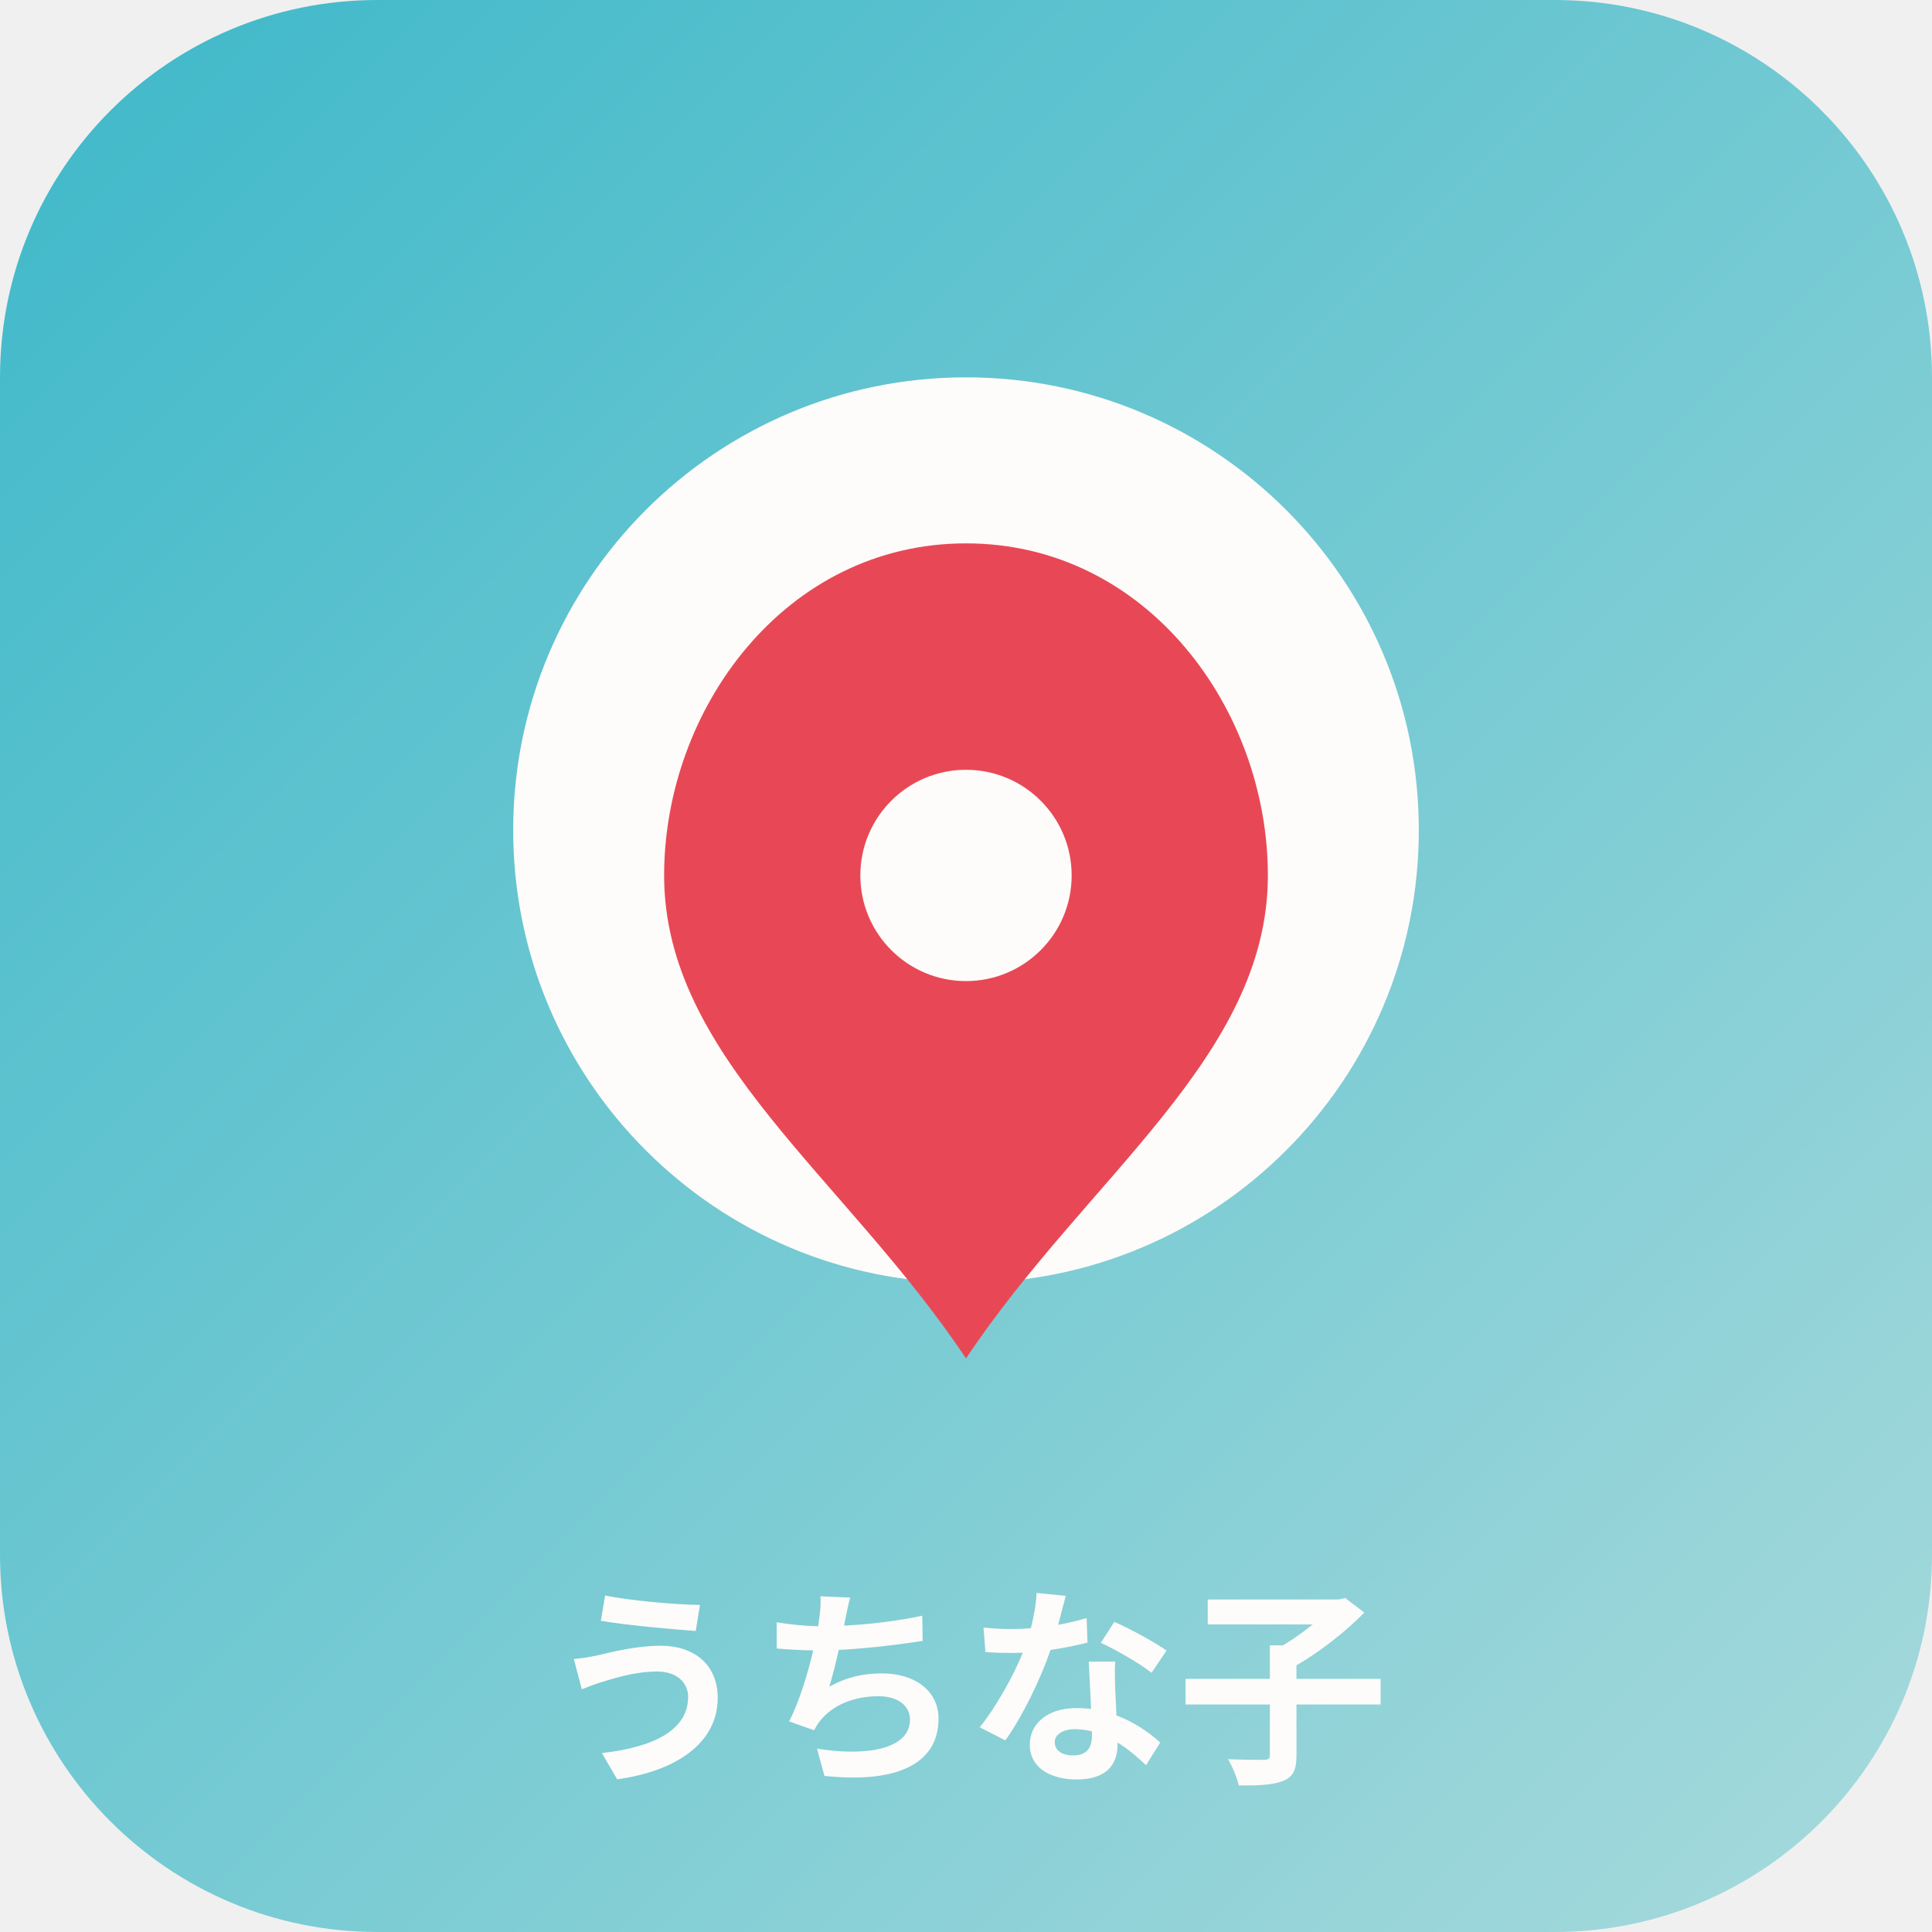
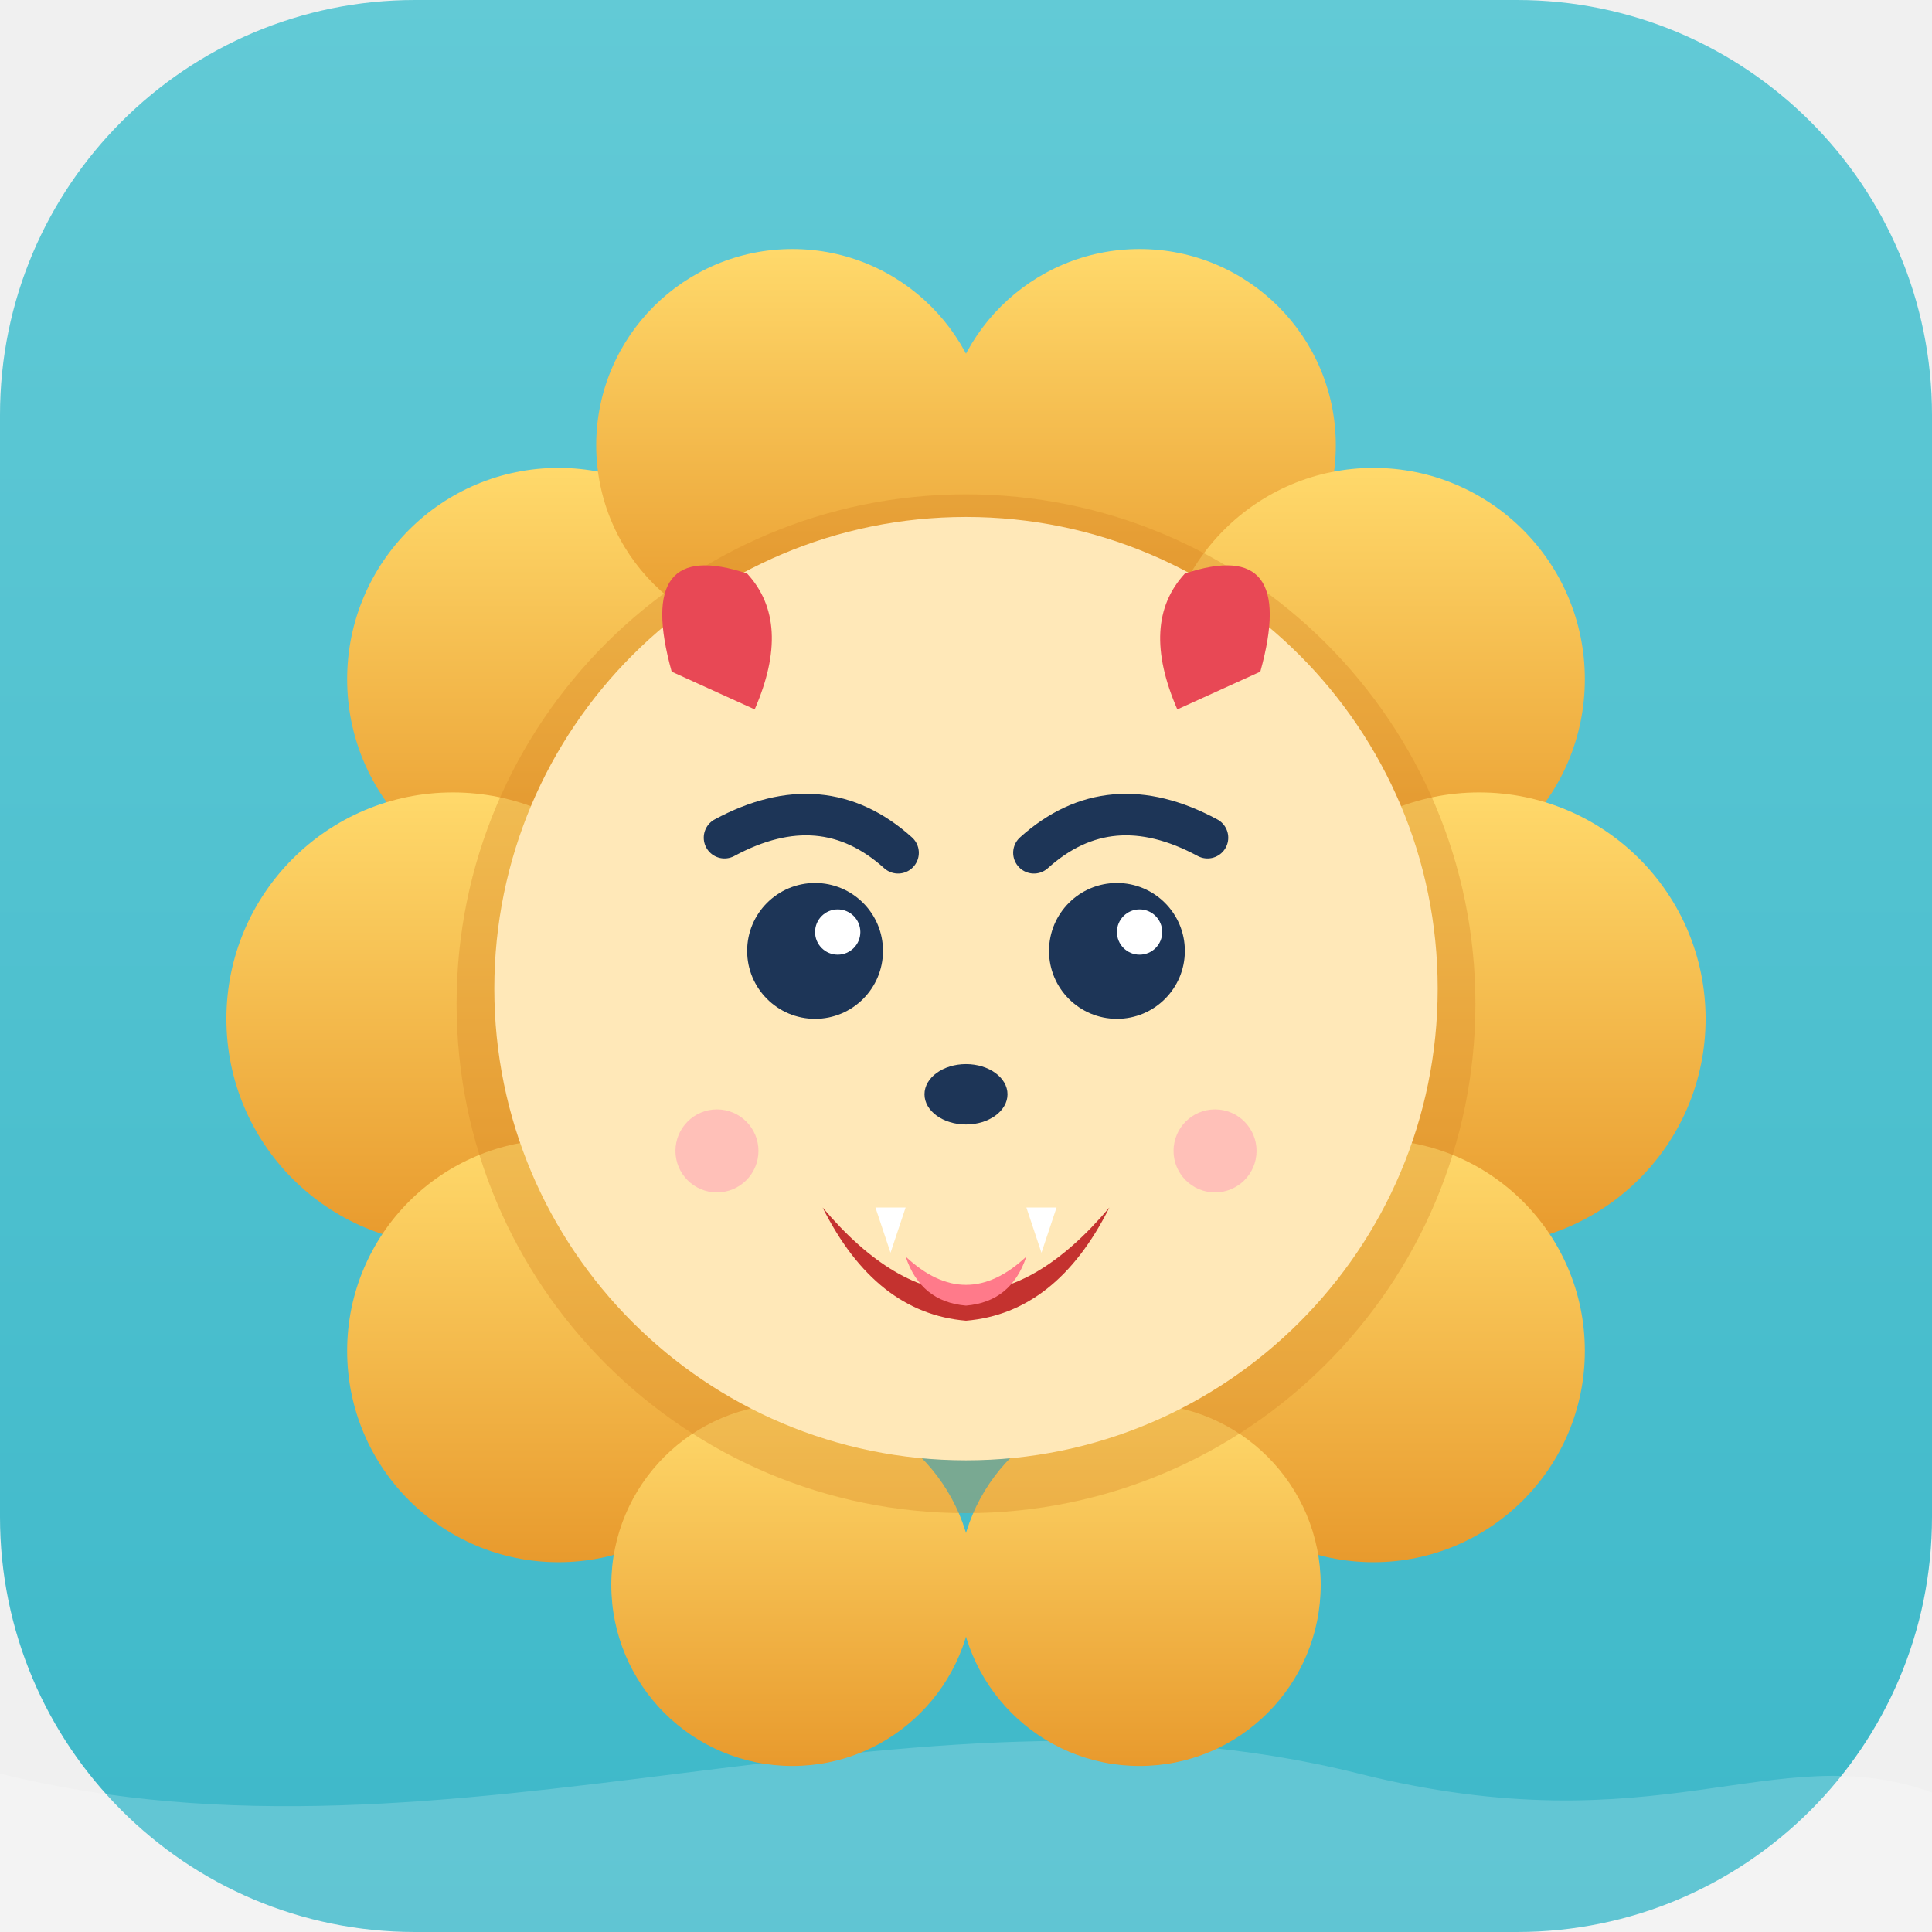
- <svg xmlns="http://www.w3.org/2000/svg" width="512" height="512" viewBox="0 0 512 512">
+ <svg xmlns="http://www.w3.org/2000/svg" viewBox="0 0 512 512">
  <defs>
-     <linearGradient id="g" x1="0" y1="0" x2="1" y2="1">
-       <stop offset="0%" stop-color="#3DB8C9" />
-       <stop offset="100%" stop-color="#A8DADC" />
+     <linearGradient id="bg" x1="0" y1="0" x2="0" y2="1">
+       <stop offset="0%" stop-color="#62CAD6" />
+       <stop offset="100%" stop-color="#3DB8C9" />
+     </linearGradient>
+     <linearGradient id="mane" x1="0" y1="0" x2="0" y2="1">
+       <stop offset="0%" stop-color="#FFD96B" />
+       <stop offset="100%" stop-color="#E89A2D" />
    </linearGradient>
  </defs>
-   <rect width="512" height="512" fill="url(#g)" rx="100" />
-   <circle cx="256" cy="220" r="120" fill="#FDFCFA" />
-   <path d="M256 144 C 208 144 176 188 176 232 C 176 280 224 312 256 360 C 288 312 336 280 336 232 C 336 188 304 144 256 144 Z" fill="#E84855" />
-   <circle cx="256" cy="232" r="28" fill="#FDFCFA" />
-   <text x="50%" y="468" text-anchor="middle" font-family="sans-serif" font-weight="900" font-size="56" fill="#FDFCFA">うちな子</text>
+   <rect width="512" height="512" rx="110" fill="url(#bg)" />
+   <path d="M0,470 C120,500 240,440 360,470 C440,490 470,460 512,475 L512,512 L0,512 Z" fill="#FFFFFF" opacity="0.18" />
+   <g fill="url(#mane)">
+     <circle cx="148" cy="180" r="56" />
+     <circle cx="120" cy="270" r="60" />
+     <circle cx="148" cy="358" r="56" />
+     <circle cx="210" cy="118" r="52" />
+     <circle cx="302" cy="118" r="52" />
+     <circle cx="364" cy="180" r="56" />
+     <circle cx="392" cy="270" r="60" />
+     <circle cx="364" cy="358" r="56" />
+     <circle cx="210" cy="420" r="48" />
+     <circle cx="302" cy="420" r="48" />
+   </g>
+   <circle cx="256" cy="266" r="135" fill="#D88824" opacity="0.35" />
+   <circle cx="256" cy="262" r="125" fill="#FFE8B8" />
+   <path d="M 178 178 Q 168 142 198 152 Q 210 165 200 188 Z" fill="#E84855" />
+   <path d="M 334 178 Q 344 142 314 152 Q 302 165 312 188 Z" fill="#E84855" />
+   <path d="M 192 222 Q 218 208 238 226" stroke="#1D3557" stroke-width="11" fill="none" stroke-linecap="round" />
+   <path d="M 274 226 Q 294 208 320 222" stroke="#1D3557" stroke-width="11" fill="none" stroke-linecap="round" />
+   <circle cx="216" cy="252" r="18" fill="#1D3557" />
+   <circle cx="296" cy="252" r="18" fill="#1D3557" />
+   <circle cx="222" cy="247" r="6" fill="#FFFFFF" />
+   <circle cx="302" cy="247" r="6" fill="#FFFFFF" />
+   <ellipse cx="256" cy="290" rx="11" ry="8" fill="#1D3557" />
+   <path d="M 218 320 Q 256 365 294 320 Q 280 348 256 350 Q 232 348 218 320 Z" fill="#C4322F" />
+   <path d="M 240 333 Q 256 348 272 333 Q 268 345 256 346 Q 244 345 240 333 Z" fill="#FF7A8A" />
+   <path d="M 232 320 L 236 332 L 240 320 Z" fill="#FFFFFF" />
+   <path d="M 272 320 L 276 332 L 280 320 Z" fill="#FFFFFF" />
+   <circle cx="190" cy="305" r="11" fill="#FFB3B8" opacity="0.75" />
+   <circle cx="322" cy="305" r="11" fill="#FFB3B8" opacity="0.75" />
</svg>
